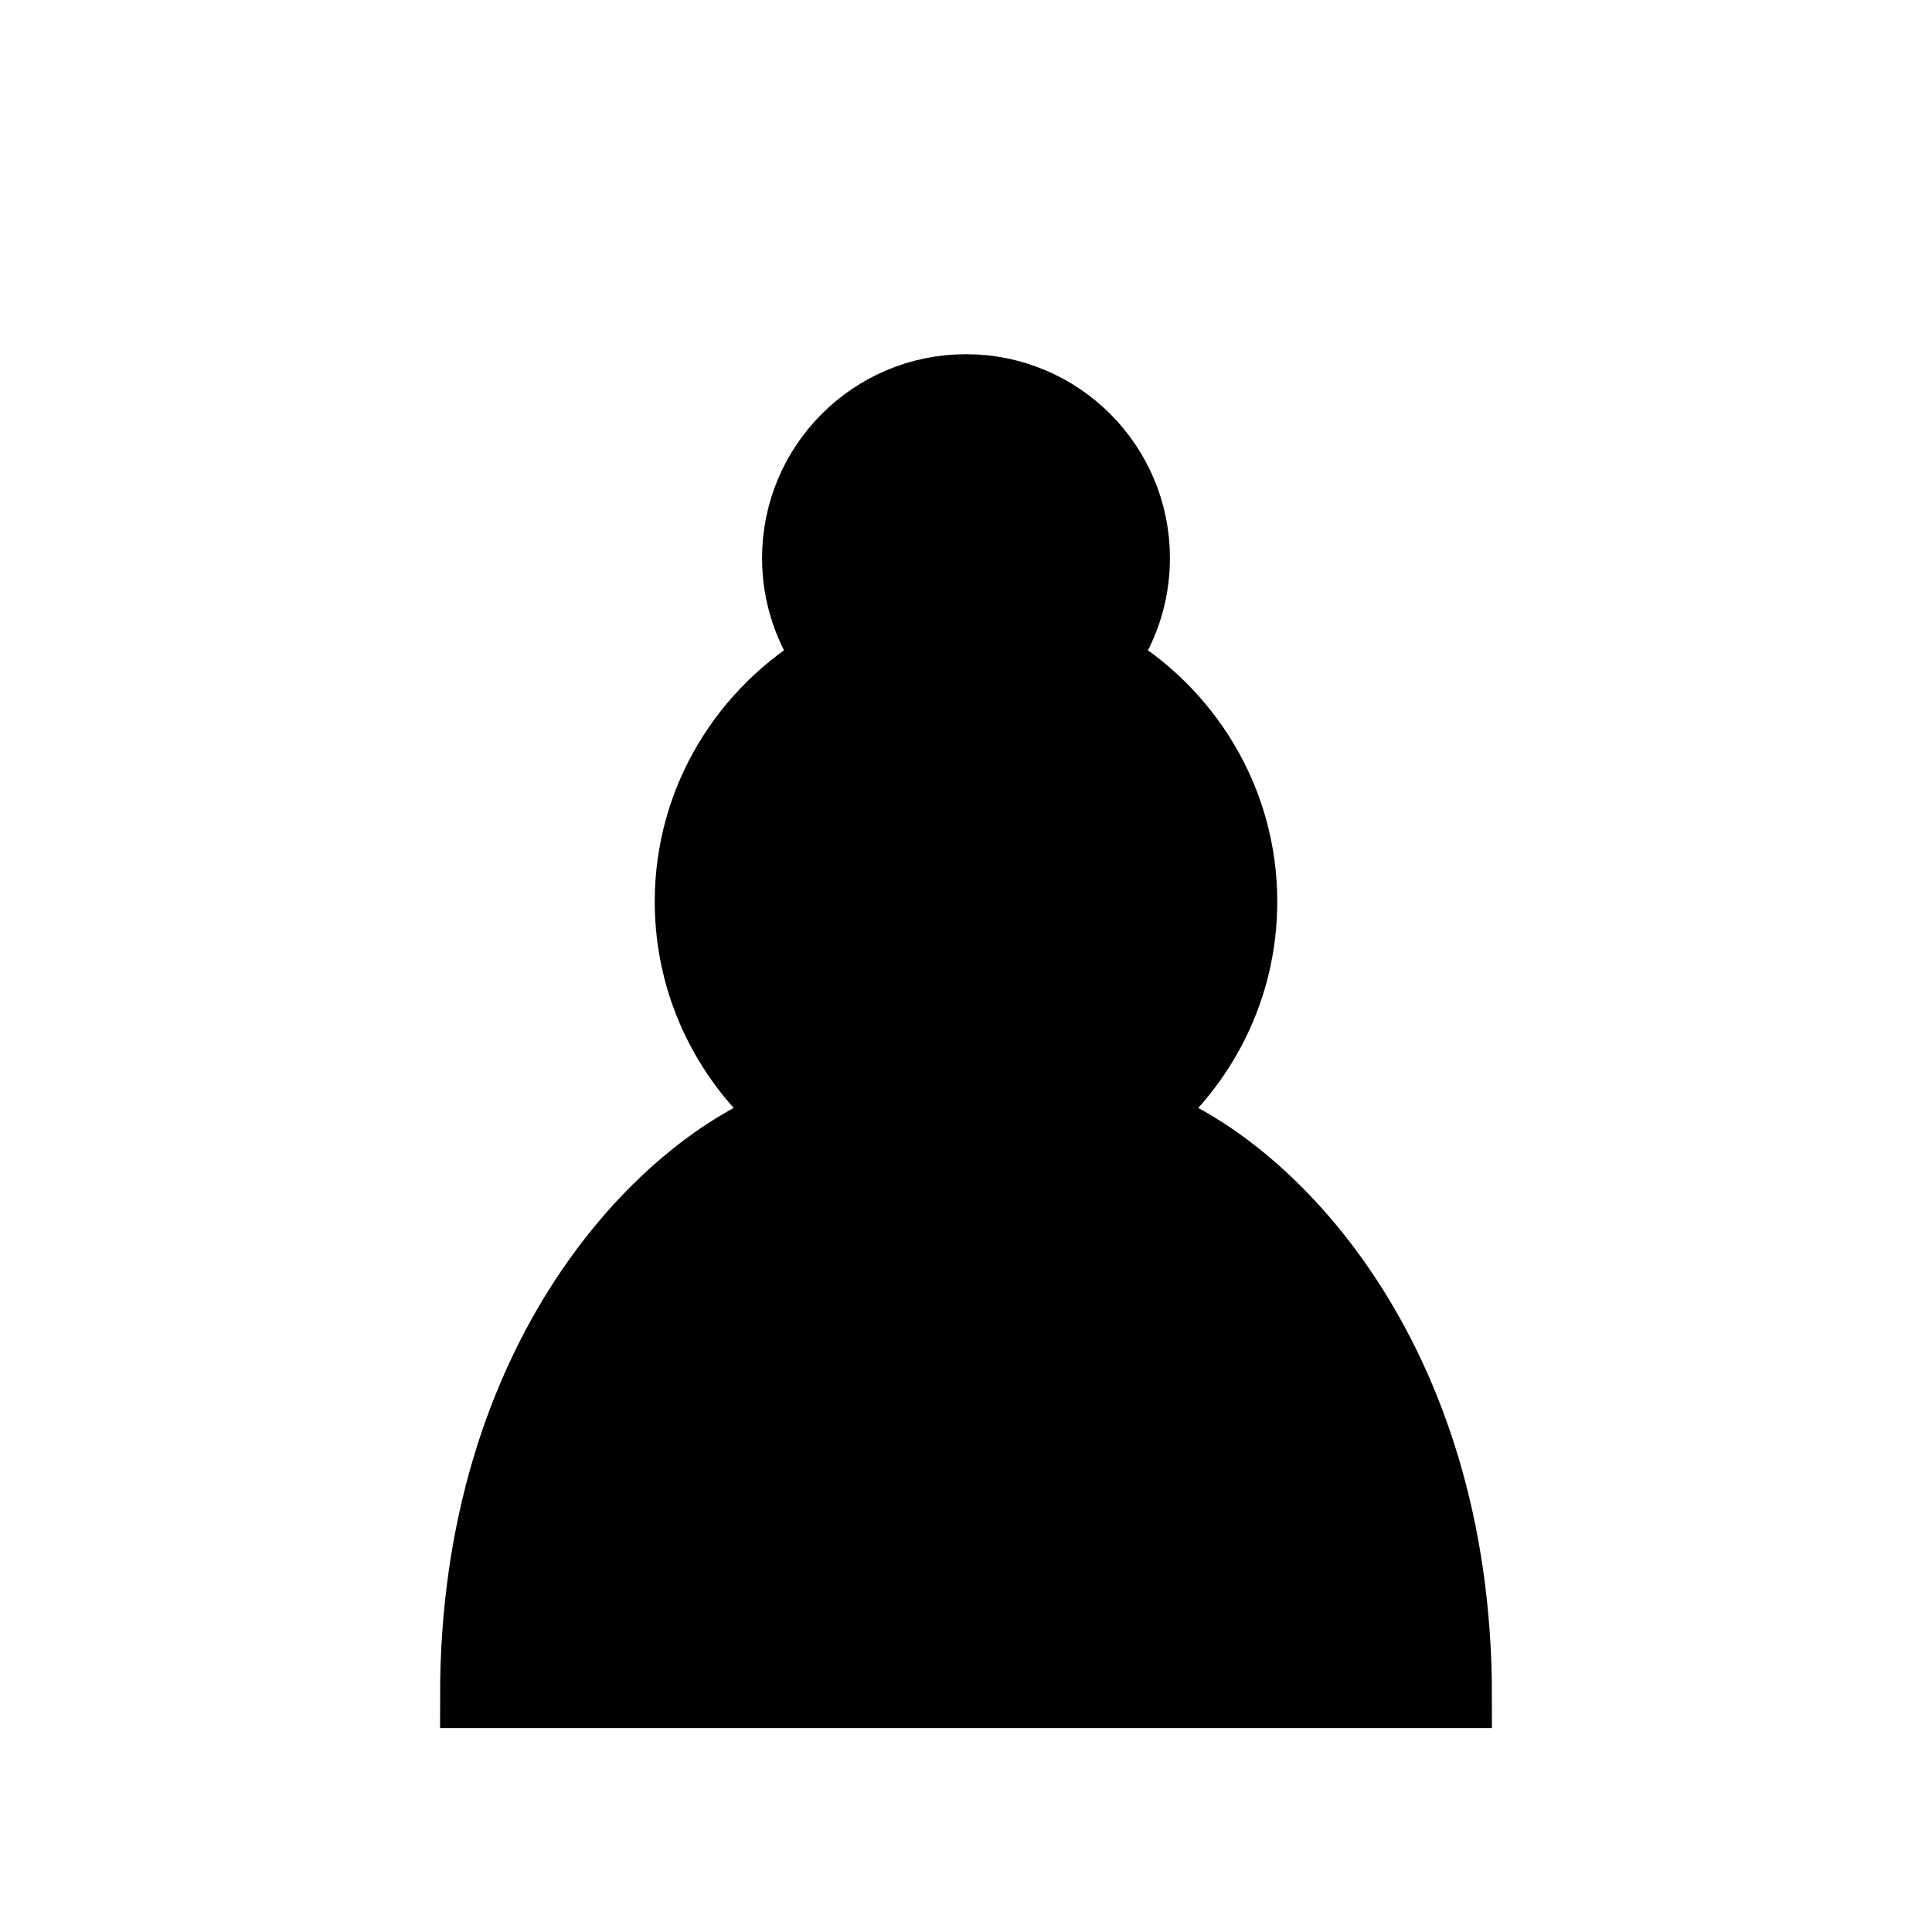
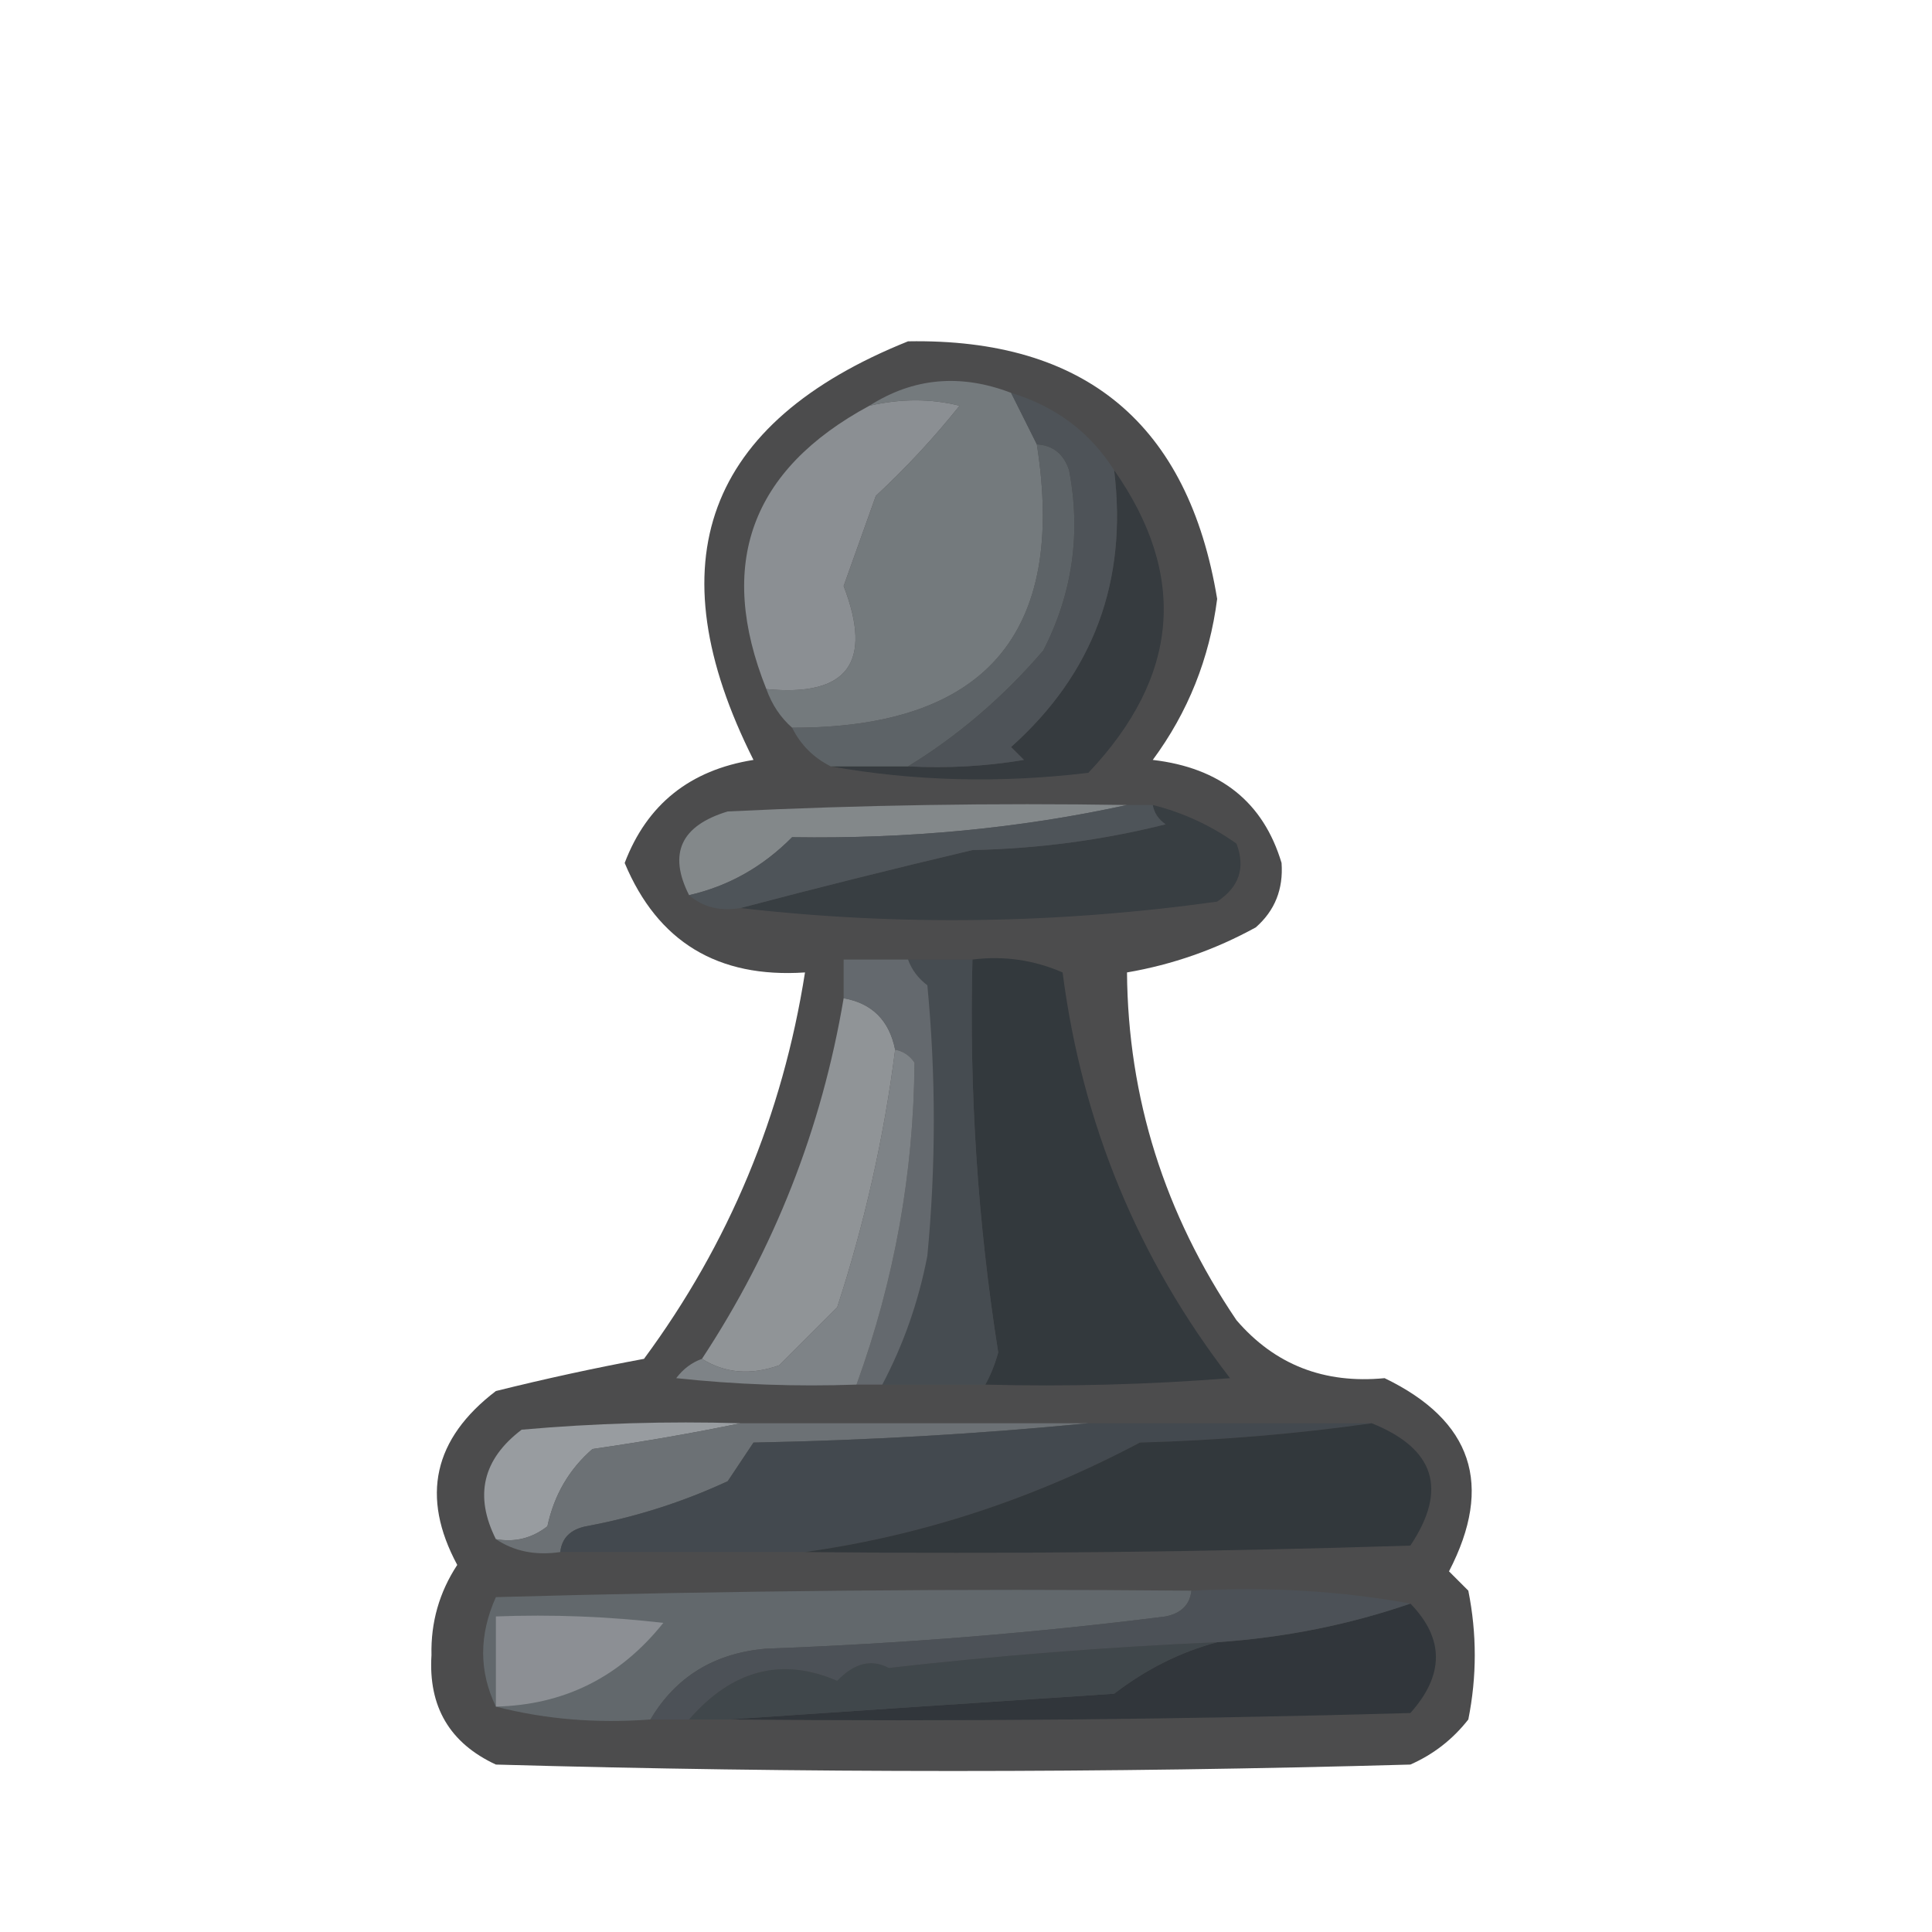
- <svg xmlns="http://www.w3.org/2000/svg" version="1.1" width="45" height="45">
-   <path d="m 22.5,9 c -2.21,0 -4,1.79 -4,4 0,0.89 0.29,1.71 0.78,2.38 C 17.33,16.5 16,18.59 16,21 c 0,2.03 0.94,3.84 2.41,5.03 C 15.41,27.09 11,31.58 11,39.5 H 34 C 34,31.58 29.59,27.09 26.59,26.03 28.06,24.84 29,23.03 29,21 29,18.59 27.67,16.5 25.72,15.38 26.21,14.71 26.5,13.89 26.5,13 c 0,-2.21 -1.79,-4 -4,-4 z" style="opacity:1; fill:#000000; fill-opacity:1; fill-rule:nonzero; stroke:#000000; stroke-width:1.5; stroke-linecap:round; stroke-linejoin:miter; stroke-miterlimit:4; stroke-dasharray:none; stroke-opacity:1;" />
+ <svg xmlns="http://www.w3.org/2000/svg" version="1.1" width="150px" height="150px" style="shape-rendering:geometricPrecision; text-rendering:geometricPrecision; image-rendering:optimizeQuality; fill-rule:evenodd; clip-rule:evenodd">
+   <g>
+     <path style="opacity:0.72" fill="#070708" d="M 70.5,26.5 C 84.257,26.258 92.257,32.924 94.5,46.5C 93.903,51.129 92.237,55.295 89.5,59C 94.752,59.612 98.086,62.278 99.5,67C 99.646,69.034 98.98,70.701 97.5,72C 94.361,73.728 91.028,74.894 87.5,75.5C 87.578,85.24 90.411,94.24 96,102.5C 98.969,105.954 102.802,107.454 107.5,107C 114.312,110.29 115.979,115.29 112.5,122C 113,122.5 113.5,123 114,123.5C 114.667,126.833 114.667,130.167 114,133.5C 112.786,135.049 111.286,136.215 109.5,137C 85.833,137.667 62.167,137.667 38.5,137C 34.916,135.336 33.249,132.503 33.5,128.5C 33.442,125.953 34.109,123.62 35.5,121.5C 32.65,116.203 33.65,111.703 38.5,108C 42.342,107.044 46.175,106.21 50,105.5C 56.592,96.569 60.759,86.569 62.5,75.5C 55.725,75.953 51.059,73.12 48.5,67C 50.23,62.453 53.563,59.786 58.5,59C 50.779,43.651 54.779,32.818 70.5,26.5 Z" />
+   </g>
+   <g>
+     <path style="opacity:0.906" fill="#92969a" d="M 59.5,53.5 C 55.619,43.811 58.286,36.477 67.5,31.5C 69.949,30.943 72.282,30.943 74.5,31.5C 72.517,33.984 70.35,36.317 68,38.5C 67.163,40.838 66.33,43.172 65.5,45.5C 67.794,51.447 65.794,54.114 59.5,53.5 Z" />
+   </g>
+   <g>
+     <path style="opacity:0.886" fill="#797f83" d="M 78.5,30.5 C 79.167,31.833 79.833,33.167 80.5,34.5C 82.813,49.192 76.48,56.525 61.5,56.5C 60.599,55.709 59.932,54.709 59.5,53.5C 65.794,54.114 67.794,51.447 65.5,45.5C 66.33,43.172 67.163,40.838 68,38.5C 70.35,36.317 72.517,33.984 74.5,31.5C 72.282,30.943 69.949,30.943 67.5,31.5C 70.903,29.328 74.57,28.995 78.5,30.5 Z" />
+   </g>
+   <g>
+     <path style="opacity:0.872" fill="#32383d" d="M 86.5,36.5 C 92.233,44.695 91.566,52.529 84.5,60C 77.654,60.821 70.987,60.654 64.5,59.5C 66.5,59.5 68.5,59.5 70.5,59.5C 73.518,59.665 76.518,59.498 79.5,59C 79.167,58.667 78.833,58.333 78.5,58C 84.893,52.286 87.56,45.119 86.5,36.5 Z" />
+   </g>
+   <g>
+     <path style="opacity:0.878" fill="#60676b" d="M 80.5,34.5 C 81.75,34.577 82.583,35.244 83,36.5C 83.937,41.403 83.27,46.07 81,50.5C 77.897,54.114 74.397,57.114 70.5,59.5C 68.5,59.5 66.5,59.5 64.5,59.5C 63.167,58.833 62.167,57.833 61.5,56.5C 76.48,56.525 82.813,49.192 80.5,34.5 Z" />
+   </g>
+   <g>
+     <path style="opacity:0.875" fill="#4e5459" d="M 78.5,30.5 C 81.961,31.551 84.627,33.551 86.5,36.5C 87.56,45.119 84.893,52.286 78.5,58C 78.833,58.333 79.167,58.667 79.5,59C 76.518,59.498 73.518,59.665 70.5,59.5C 74.397,57.114 77.897,54.114 81,50.5C 83.27,46.07 83.937,41.403 83,36.5C 82.583,35.244 81.75,34.577 80.5,34.5C 79.833,33.167 79.167,31.833 78.5,30.5 Z" />
+   </g>
+   <g>
+     <path style="opacity:0.898" fill="#898e91" d="M 87.5,62.5 C 79.225,64.309 70.558,65.142 61.5,65C 59.22,67.304 56.554,68.804 53.5,69.5C 51.864,66.268 52.864,64.101 56.5,63C 66.828,62.5 77.161,62.334 87.5,62.5 Z" />
+   </g>
+   <g>
+     <path style="opacity:0.873" fill="#353b40" d="M 89.5,62.5 C 91.84,63.086 94.007,64.086 96,65.5C 96.711,67.367 96.211,68.867 94.5,70C 82.042,71.736 69.709,71.902 57.5,70.5C 63.324,68.959 69.324,67.459 75.5,66C 80.614,65.891 85.614,65.224 90.5,64C 89.944,63.617 89.611,63.117 89.5,62.5 Z" />
+   </g>
+   <g>
+     <path style="opacity:0.859" fill="#4e555b" d="M 87.5,62.5 C 88.167,62.5 88.833,62.5 89.5,62.5C 89.611,63.117 89.944,63.617 90.5,64C 85.614,65.224 80.614,65.891 75.5,66C 69.324,67.459 63.324,68.959 57.5,70.5C 55.901,70.768 54.568,70.434 53.5,69.5C 56.554,68.804 59.22,67.304 61.5,65C 70.558,65.142 79.225,64.309 87.5,62.5 Z" />
+   </g>
+   <g>
+     <path style="opacity:0.882" fill="#30363b" d="M 75.5,74.5 C 77.924,74.192 80.257,74.526 82.5,75.5C 84.017,87.233 88.351,97.733 95.5,107C 89.175,107.5 82.842,107.666 76.5,107.5C 76.923,106.735 77.257,105.902 77.5,105C 75.907,94.906 75.24,84.74 75.5,74.5 Z" />
+   </g>
+   <g>
+     <path style="opacity:0.914" fill="#969a9e" d="M 65.5,77.5 C 67.71,77.894 69.043,79.227 69.5,81.5C 68.634,88.298 67.134,94.965 65,101.5C 63.5,103 62,104.5 60.5,106C 58.288,106.789 56.288,106.622 54.5,105.5C 60.128,96.953 63.794,87.62 65.5,77.5 Z" />
+   </g>
+   <g>
+     <path style="opacity:0.855" fill="#454c52" d="M 70.5,74.5 C 72.167,74.5 73.833,74.5 75.5,74.5C 75.24,84.74 75.907,94.906 77.5,105C 77.257,105.902 76.923,106.735 76.5,107.5C 73.833,107.5 71.167,107.5 68.5,107.5C 70.154,104.372 71.321,101.039 72,97.5C 72.667,90.5 72.667,83.5 72,76.5C 71.283,75.956 70.783,75.289 70.5,74.5 Z" />
+   </g>
+   <g>
+     <path style="opacity:0.882" fill="#676d72" d="M 70.5,74.5 C 70.783,75.289 71.283,75.956 72,76.5C 72.667,83.5 72.667,90.5 72,97.5C 71.321,101.039 70.154,104.372 68.5,107.5C 67.833,107.5 67.167,107.5 66.5,107.5C 69.443,99.402 70.943,91.069 71,82.5C 70.617,81.944 70.117,81.611 69.5,81.5C 69.043,79.227 67.71,77.894 65.5,77.5C 65.5,76.5 65.5,75.5 65.5,74.5C 67.167,74.5 68.833,74.5 70.5,74.5 Z" />
+   </g>
+   <g>
+     <path style="opacity:0.902" fill="#84898d" d="M 69.5,81.5 C 70.117,81.611 70.617,81.944 71,82.5C 70.943,91.069 69.443,99.402 66.5,107.5C 61.822,107.666 57.155,107.499 52.5,107C 53.044,106.283 53.711,105.783 54.5,105.5C 56.288,106.622 58.288,106.789 60.5,106C 62,104.5 63.5,103 65,101.5C 67.134,94.965 68.634,88.298 69.5,81.5 Z" />
+   </g>
+   <g>
+     <path style="opacity:0.922" fill="#9ea2a6" d="M 57.5,110.5 C 53.818,111.261 49.985,111.928 46,112.5C 44.19,114.067 43.023,116.067 42.5,118.5C 41.311,119.429 39.978,119.762 38.5,119.5C 36.808,116.131 37.474,113.298 40.5,111C 46.157,110.501 51.824,110.334 57.5,110.5 Z" />
+   </g>
+   <g>
+     <path style="opacity:0.882" fill="#70767a" d="M 57.5,110.5 C 66.5,110.5 75.5,110.5 84.5,110.5C 76.01,111.33 67.343,111.83 58.5,112C 57.833,113 57.167,114 56.5,115C 52.986,116.629 49.319,117.795 45.5,118.5C 44.287,118.747 43.62,119.414 43.5,120.5C 41.585,120.784 39.919,120.451 38.5,119.5C 39.978,119.762 41.311,119.429 42.5,118.5C 43.023,116.067 44.19,114.067 46,112.5C 49.985,111.928 53.818,111.261 57.5,110.5 Z" />
+   </g>
+   <g>
+     <path style="opacity:0.855" fill="#42494f" d="M 84.5,110.5 C 91.833,110.5 99.167,110.5 106.5,110.5C 100.681,111.328 94.681,111.828 88.5,112C 80.195,116.399 71.528,119.233 62.5,120.5C 56.167,120.5 49.833,120.5 43.5,120.5C 43.62,119.414 44.287,118.747 45.5,118.5C 49.319,117.795 52.986,116.629 56.5,115C 57.167,114 57.833,113 58.5,112C 67.343,111.83 76.01,111.33 84.5,110.5 Z" />
+   </g>
+   <g>
+     <path style="opacity:0.882" fill="#2f353a" d="M 106.5,110.5 C 111.409,112.476 112.409,115.643 109.5,120C 93.837,120.5 78.17,120.667 62.5,120.5C 71.528,119.233 80.195,116.399 88.5,112C 94.681,111.828 100.681,111.328 106.5,110.5 Z" />
+   </g>
+   <g>
+     <path style="opacity:0.882" fill="#656c70" d="M 92.5,123.5 C 92.38,124.586 91.713,125.253 90.5,125.5C 80.433,126.774 70.099,127.607 59.5,128C 55.47,128.339 52.47,130.173 50.5,133.5C 46.298,133.817 42.298,133.483 38.5,132.5C 37.183,129.77 37.183,126.937 38.5,124C 56.497,123.5 74.497,123.333 92.5,123.5 Z" />
+   </g>
+   <g>
+     <path style="opacity:0.902" fill="#909498" d="M 38.5,132.5 C 38.5,130.167 38.5,127.833 38.5,125.5C 42.846,125.334 47.179,125.501 51.5,126C 48.141,130.209 43.808,132.376 38.5,132.5 Z" />
+   </g>
+   <g>
+     <path style="opacity:0.89" fill="#2e3439" d="M 109.5,124.5 C 112.145,127.217 112.145,130.05 109.5,133C 91.837,133.5 74.17,133.667 56.5,133.5C 66.341,132.833 76.341,132.167 86.5,131.5C 88.991,129.588 91.657,128.254 94.5,127.5C 99.749,127.141 104.749,126.141 109.5,124.5 Z" />
+   </g>
+   <g>
+     <path style="opacity:0.902" fill="#4c5258" d="M 92.5,123.5 C 98.358,123.178 104.025,123.511 109.5,124.5C 104.749,126.141 99.749,127.141 94.5,127.5C 85.926,127.876 77.426,128.543 69,129.5C 67.657,128.786 66.324,129.12 65,130.5C 60.687,128.644 56.853,129.644 53.5,133.5C 52.5,133.5 51.5,133.5 50.5,133.5C 52.47,130.173 55.47,128.339 59.5,128C 70.099,127.607 80.433,126.774 90.5,125.5C 91.713,125.253 92.38,124.586 92.5,123.5 Z" />
+   </g>
+   <g>
+     <path style="opacity:0.855" fill="#3e464b" d="M 94.5,127.5 C 91.657,128.254 88.991,129.588 86.5,131.5C 76.341,132.167 66.341,132.833 56.5,133.5C 55.5,133.5 54.5,133.5 53.5,133.5C 56.853,129.644 60.687,128.644 65,130.5C 66.324,129.12 67.657,128.786 69,129.5C 77.426,128.543 85.926,127.876 94.5,127.5 Z" />
+   </g>
</svg>
